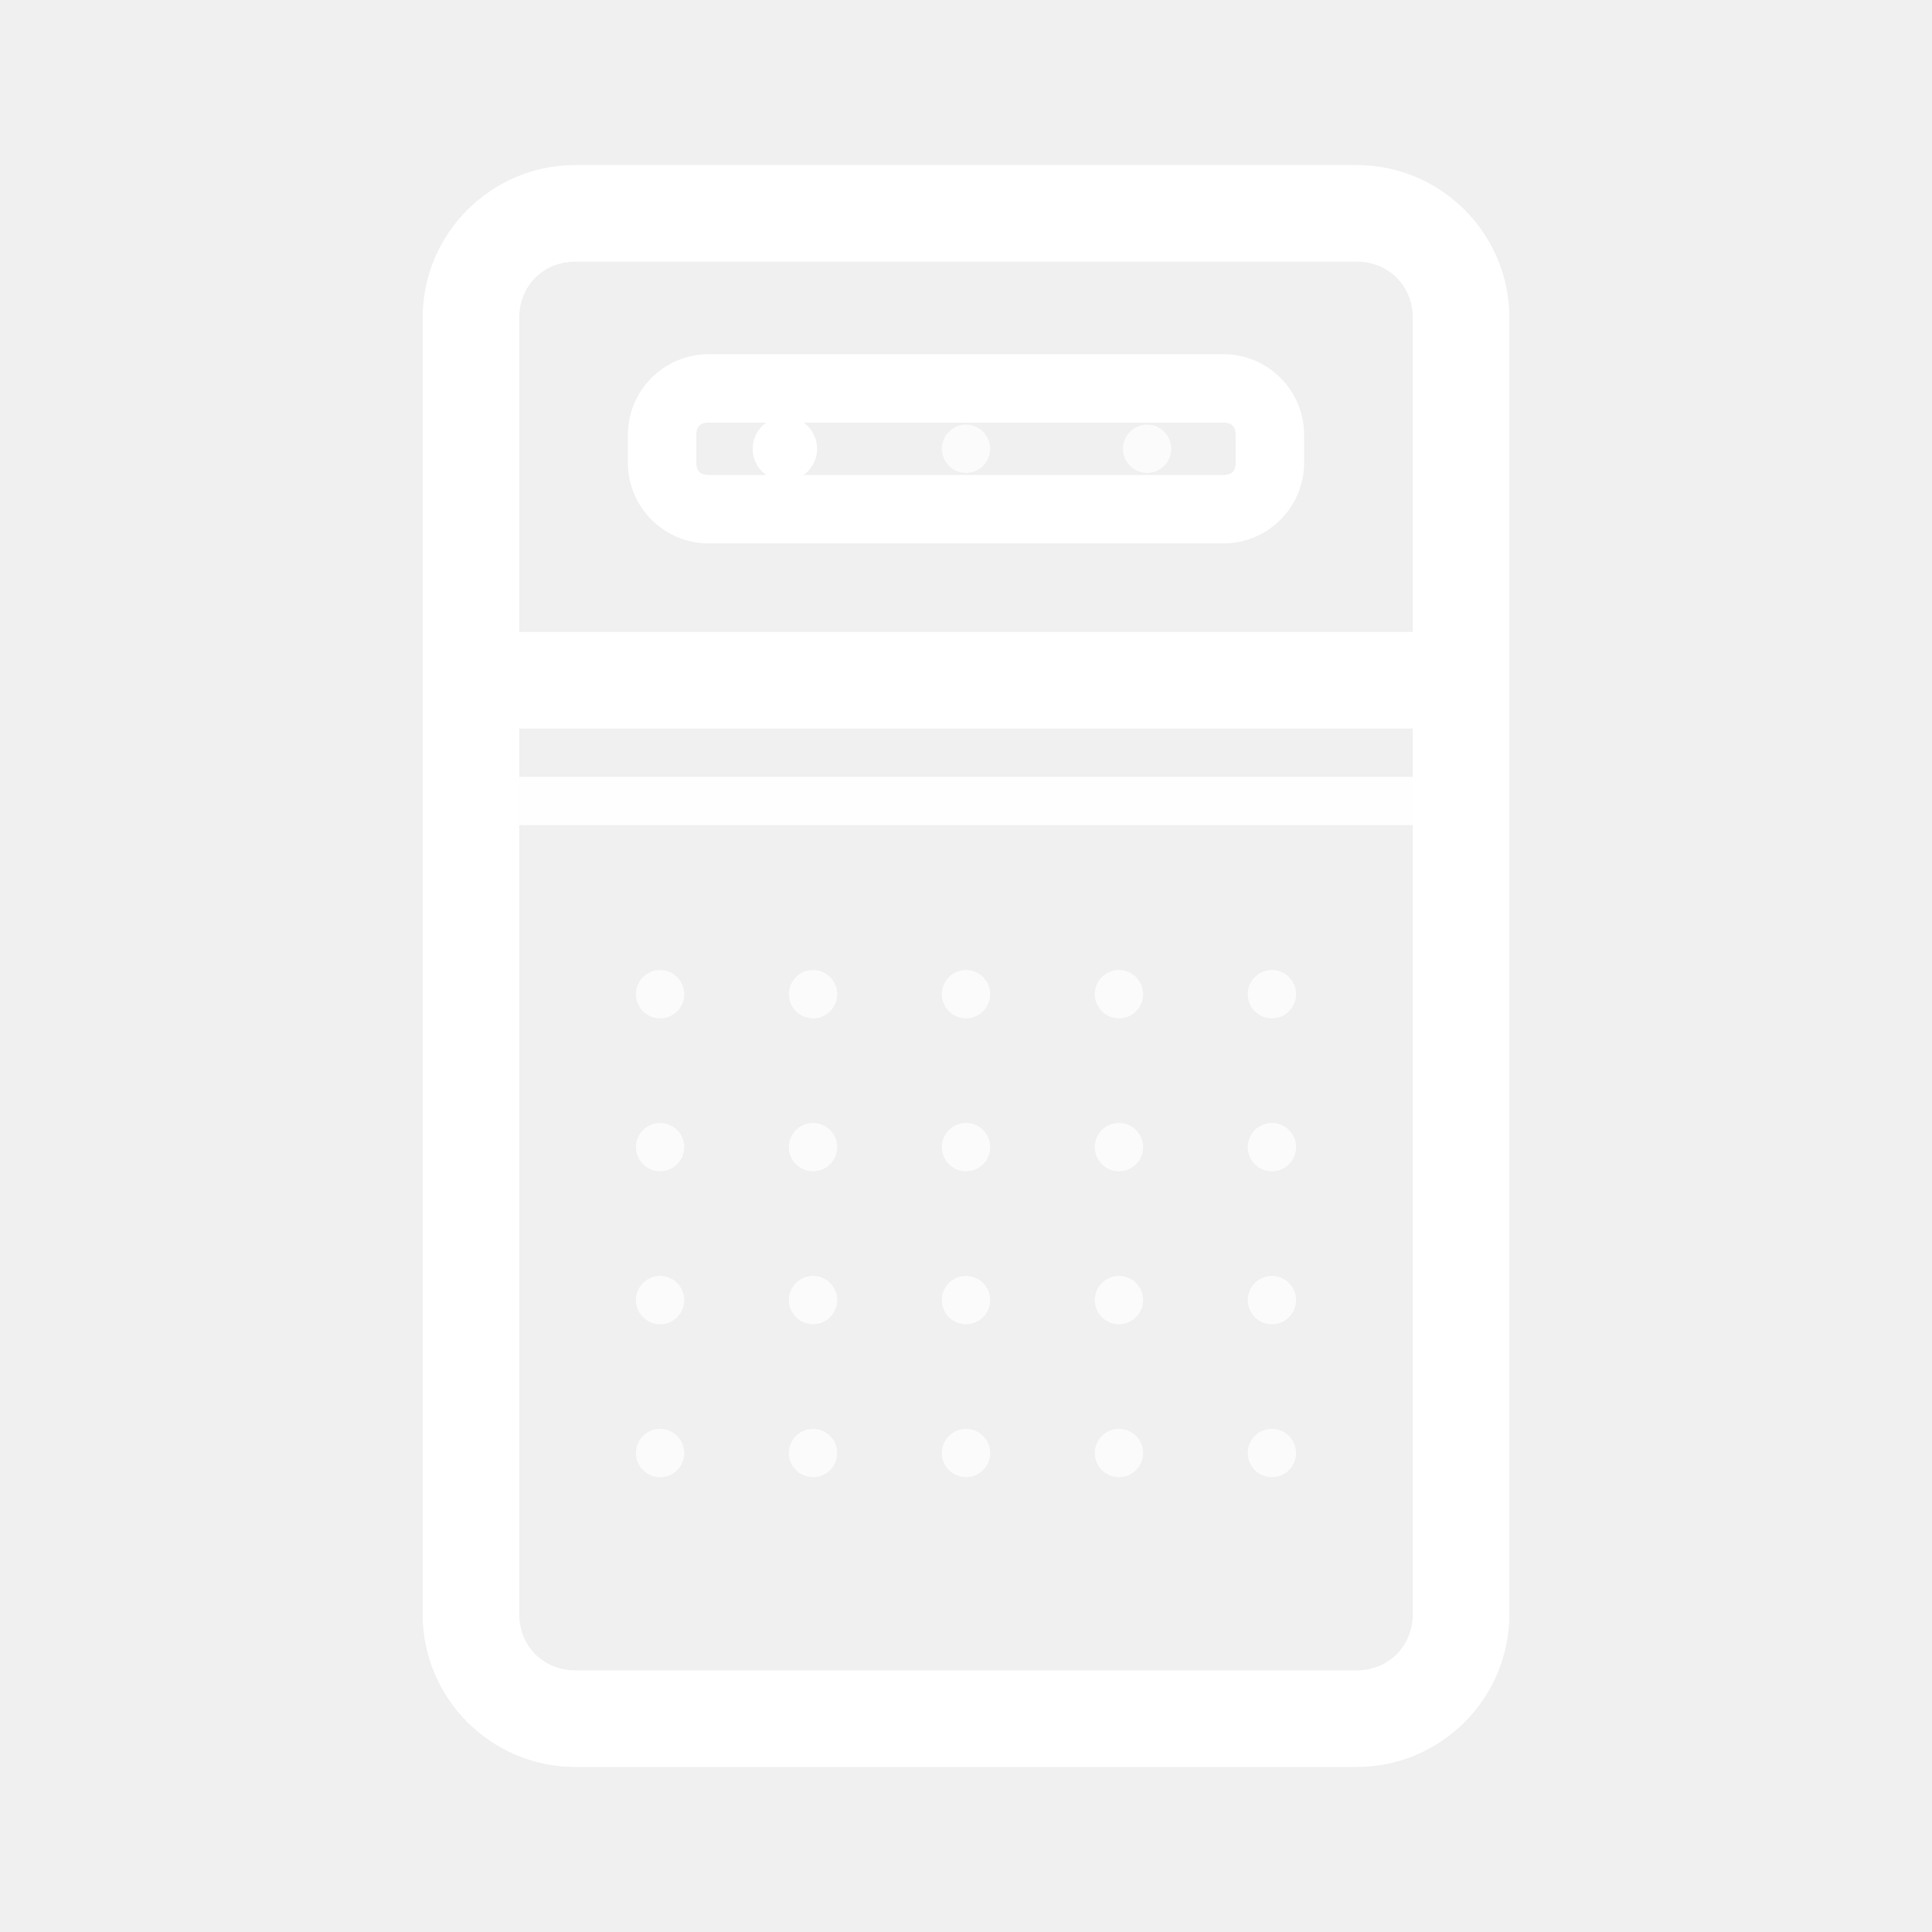
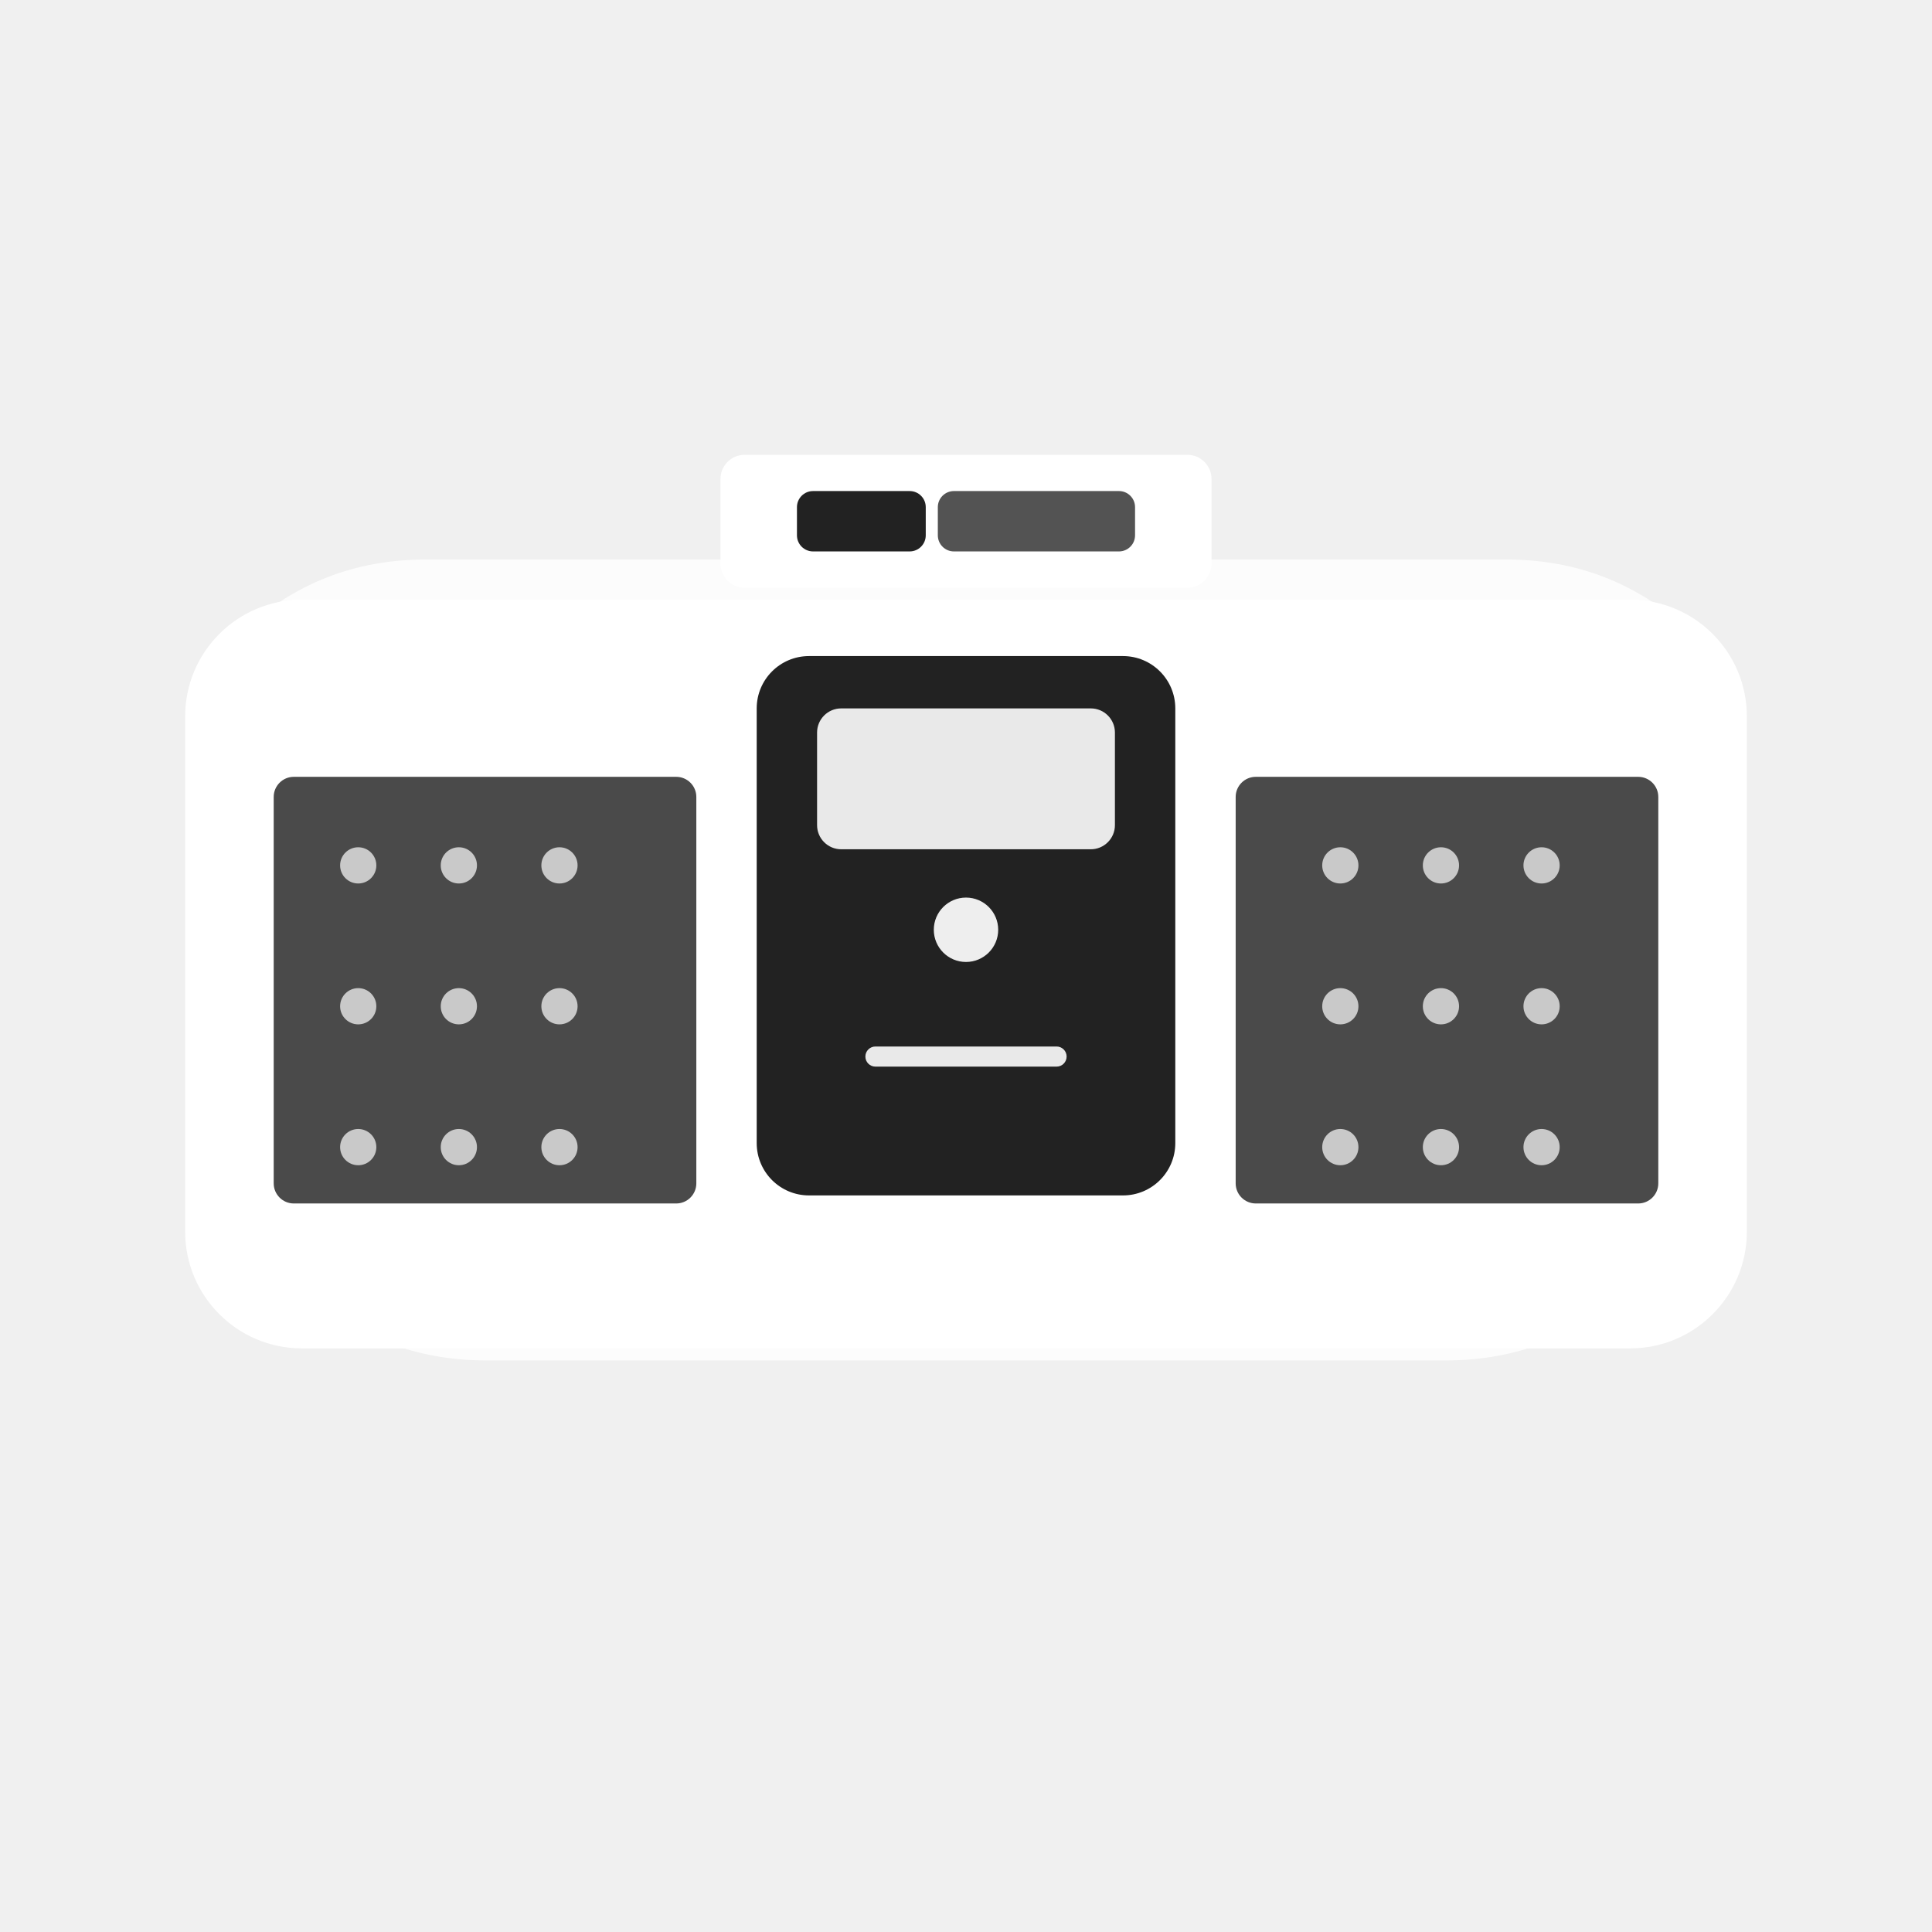
<svg xmlns="http://www.w3.org/2000/svg" viewBox="0 0 960 960" role="img" aria-label="SoundTouch Bridge">
-   <path fill="#ffffff" fill-rule="evenodd" d="M286 82h388c42 0 76 34 76 76v644c0 42-34 76-76 76H286c-42 0-76-34-76-76V158c0-42 34-76 76-76Zm0 48c-16 0-28 12-28 28v644c0 16 12 28 28 28h388c16 0 28-12 28-28V158c0-16-12-28-28-28H286Z" />
-   <path fill="#ffffff" d="M238 314h484v48H238z" />
-   <path fill="#ffffff" opacity="0.9" d="M238 386h484v24H238z" />
-   <path fill="#ffffff" fill-rule="evenodd" d="M352 176h256c22 0 40 18 40 40v14c0 22-18 40-40 40H352c-22 0-40-18-40-40v-14c0-22 18-40 40-40Zm0 34c-4 0-6 2-6 6v14c0 4 2 6 6 6h256c4 0 6-2 6-6v-14c0-4-2-6-6-6H352Z" />
-   <circle cx="390" cy="223" r="16" fill="#ffffff" />
-   <circle cx="480" cy="223" r="12" fill="#ffffff" opacity="0.72" />
-   <circle cx="570" cy="223" r="12" fill="#ffffff" opacity="0.72" />
-   <g fill="#ffffff" opacity="0.74">
-     <circle cx="328" cy="494" r="12" />
-     <circle cx="404" cy="494" r="12" />
-     <circle cx="480" cy="494" r="12" />
-     <circle cx="556" cy="494" r="12" />
-     <circle cx="632" cy="494" r="12" />
-     <circle cx="328" cy="570" r="12" />
-     <circle cx="404" cy="570" r="12" />
-     <circle cx="480" cy="570" r="12" />
-     <circle cx="556" cy="570" r="12" />
-     <circle cx="632" cy="570" r="12" />
-     <circle cx="328" cy="646" r="12" />
-     <circle cx="404" cy="646" r="12" />
-     <circle cx="480" cy="646" r="12" />
-     <circle cx="556" cy="646" r="12" />
-     <circle cx="632" cy="646" r="12" />
-     <circle cx="328" cy="722" r="12" />
-     <circle cx="404" cy="722" r="12" />
-     <circle cx="480" cy="722" r="12" />
-     <circle cx="556" cy="722" r="12" />
-     <circle cx="632" cy="722" r="12" />
+   <rect x="92" y="298" width="776" height="372" rx="58" fill="#ffffff" />
+   <path d="M120 314c26-24 56-36 92-36h536c36 0 66 12 92 36v44H120z" fill="#ffffff" opacity="0.82" />
+   <path d="M150 640h660c-26 24-56 36-92 36H242c-36 0-66-12-92-36z" fill="#ffffff" opacity="0.82" />
+   <rect x="376" y="326" width="208" height="268" rx="26" fill="#222222" />
+   <rect x="406" y="352" width="148" height="70" rx="12" fill="#ffffff" opacity="0.9" />
+   <circle cx="480" cy="462" r="16" fill="#ffffff" opacity="0.92" />
+   <rect x="430" y="520" width="100" height="10" rx="5" fill="#ffffff" opacity="0.9" />
+   <rect x="136" y="386" width="210" height="212" rx="10" fill="#222222" opacity="0.82" />
+   <rect x="614" y="386" width="210" height="212" rx="10" fill="#222222" opacity="0.82" />
+   <g fill="#ffffff" opacity="0.7">
+     <circle cx="178" cy="430" r="9" />
+     <circle cx="228" cy="430" r="9" />
+     <circle cx="278" cy="430" r="9" />
+     <circle cx="666" cy="430" r="9" />
+     <circle cx="716" cy="430" r="9" />
+     <circle cx="766" cy="430" r="9" />
+     <circle cx="178" cy="500" r="9" />
+     <circle cx="228" cy="500" r="9" />
+     <circle cx="278" cy="500" r="9" />
+     <circle cx="666" cy="500" r="9" />
+     <circle cx="716" cy="500" r="9" />
+     <circle cx="766" cy="500" r="9" />
+     <circle cx="178" cy="570" r="9" />
+     <circle cx="228" cy="570" r="9" />
+     <circle cx="278" cy="570" r="9" />
+     <circle cx="666" cy="570" r="9" />
+     <circle cx="716" cy="570" r="9" />
+     <circle cx="766" cy="570" r="9" />
  </g>
+   <rect x="358" y="226" width="244" height="66" rx="12" fill="#ffffff" />
+   <rect x="396" y="244" width="64" height="30" rx="8" fill="#222222" />
+   <rect x="466" y="244" width="98" height="30" rx="8" fill="#222222" opacity="0.78" />
</svg>
